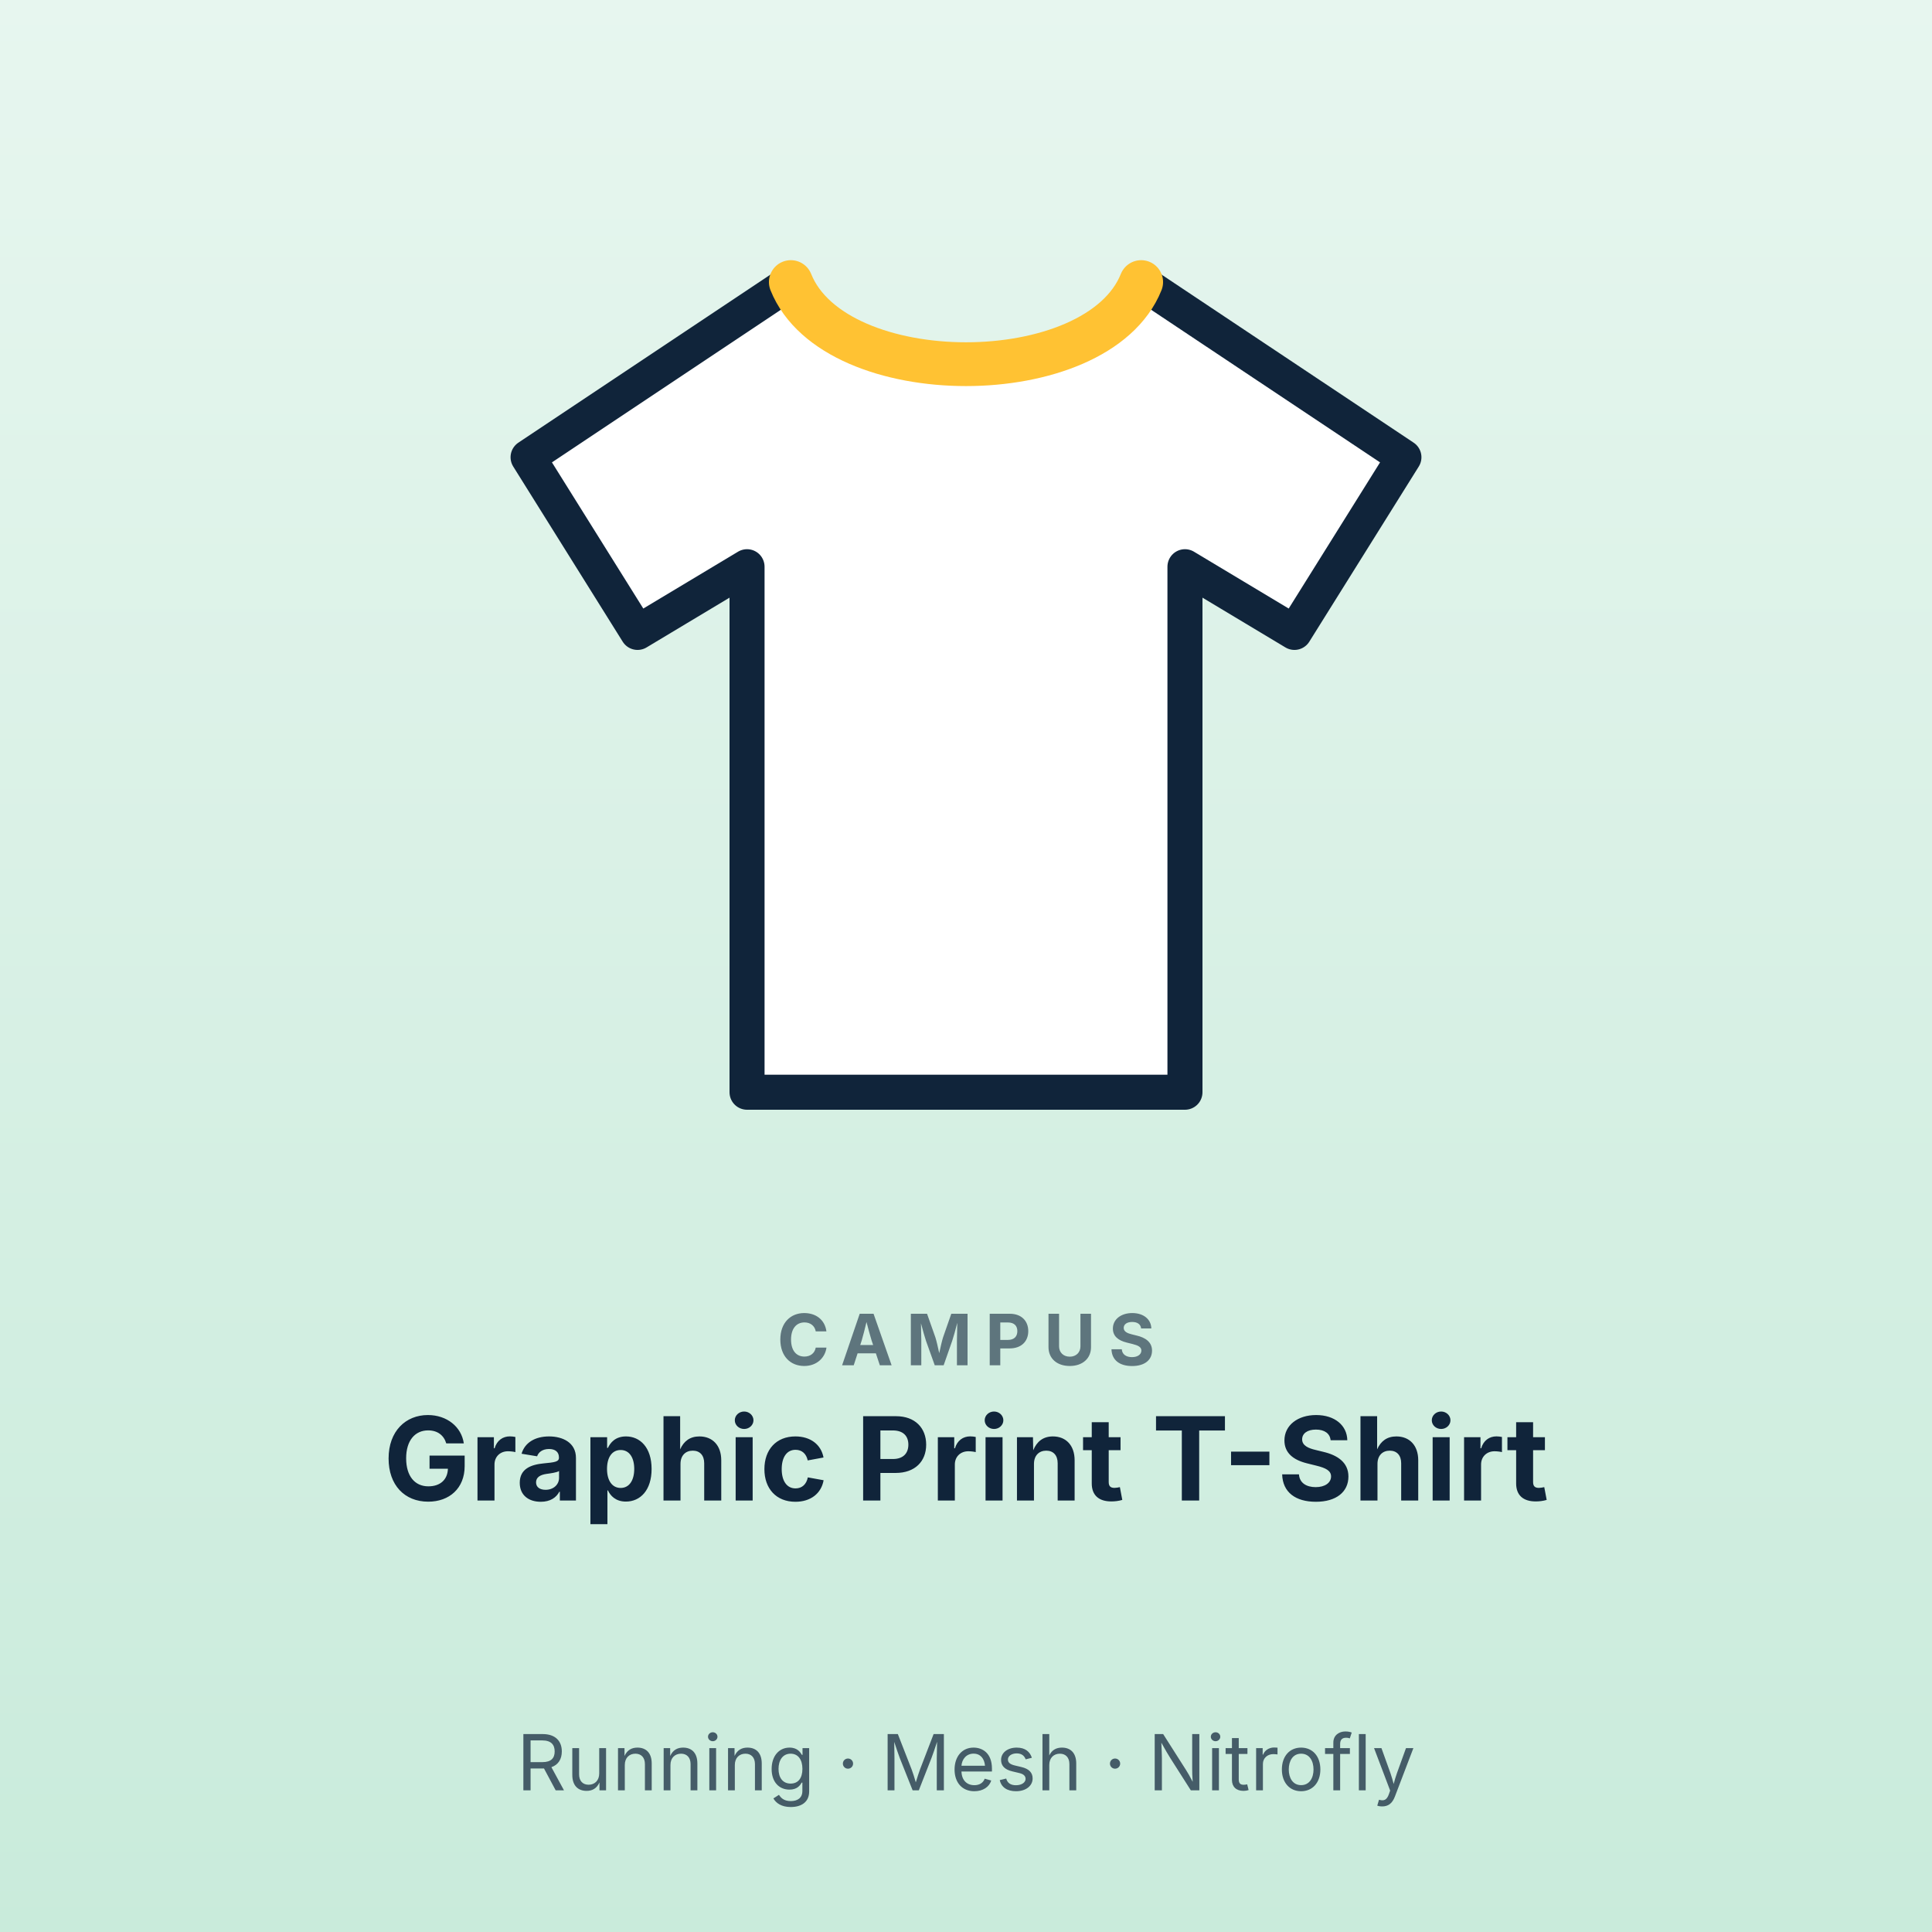
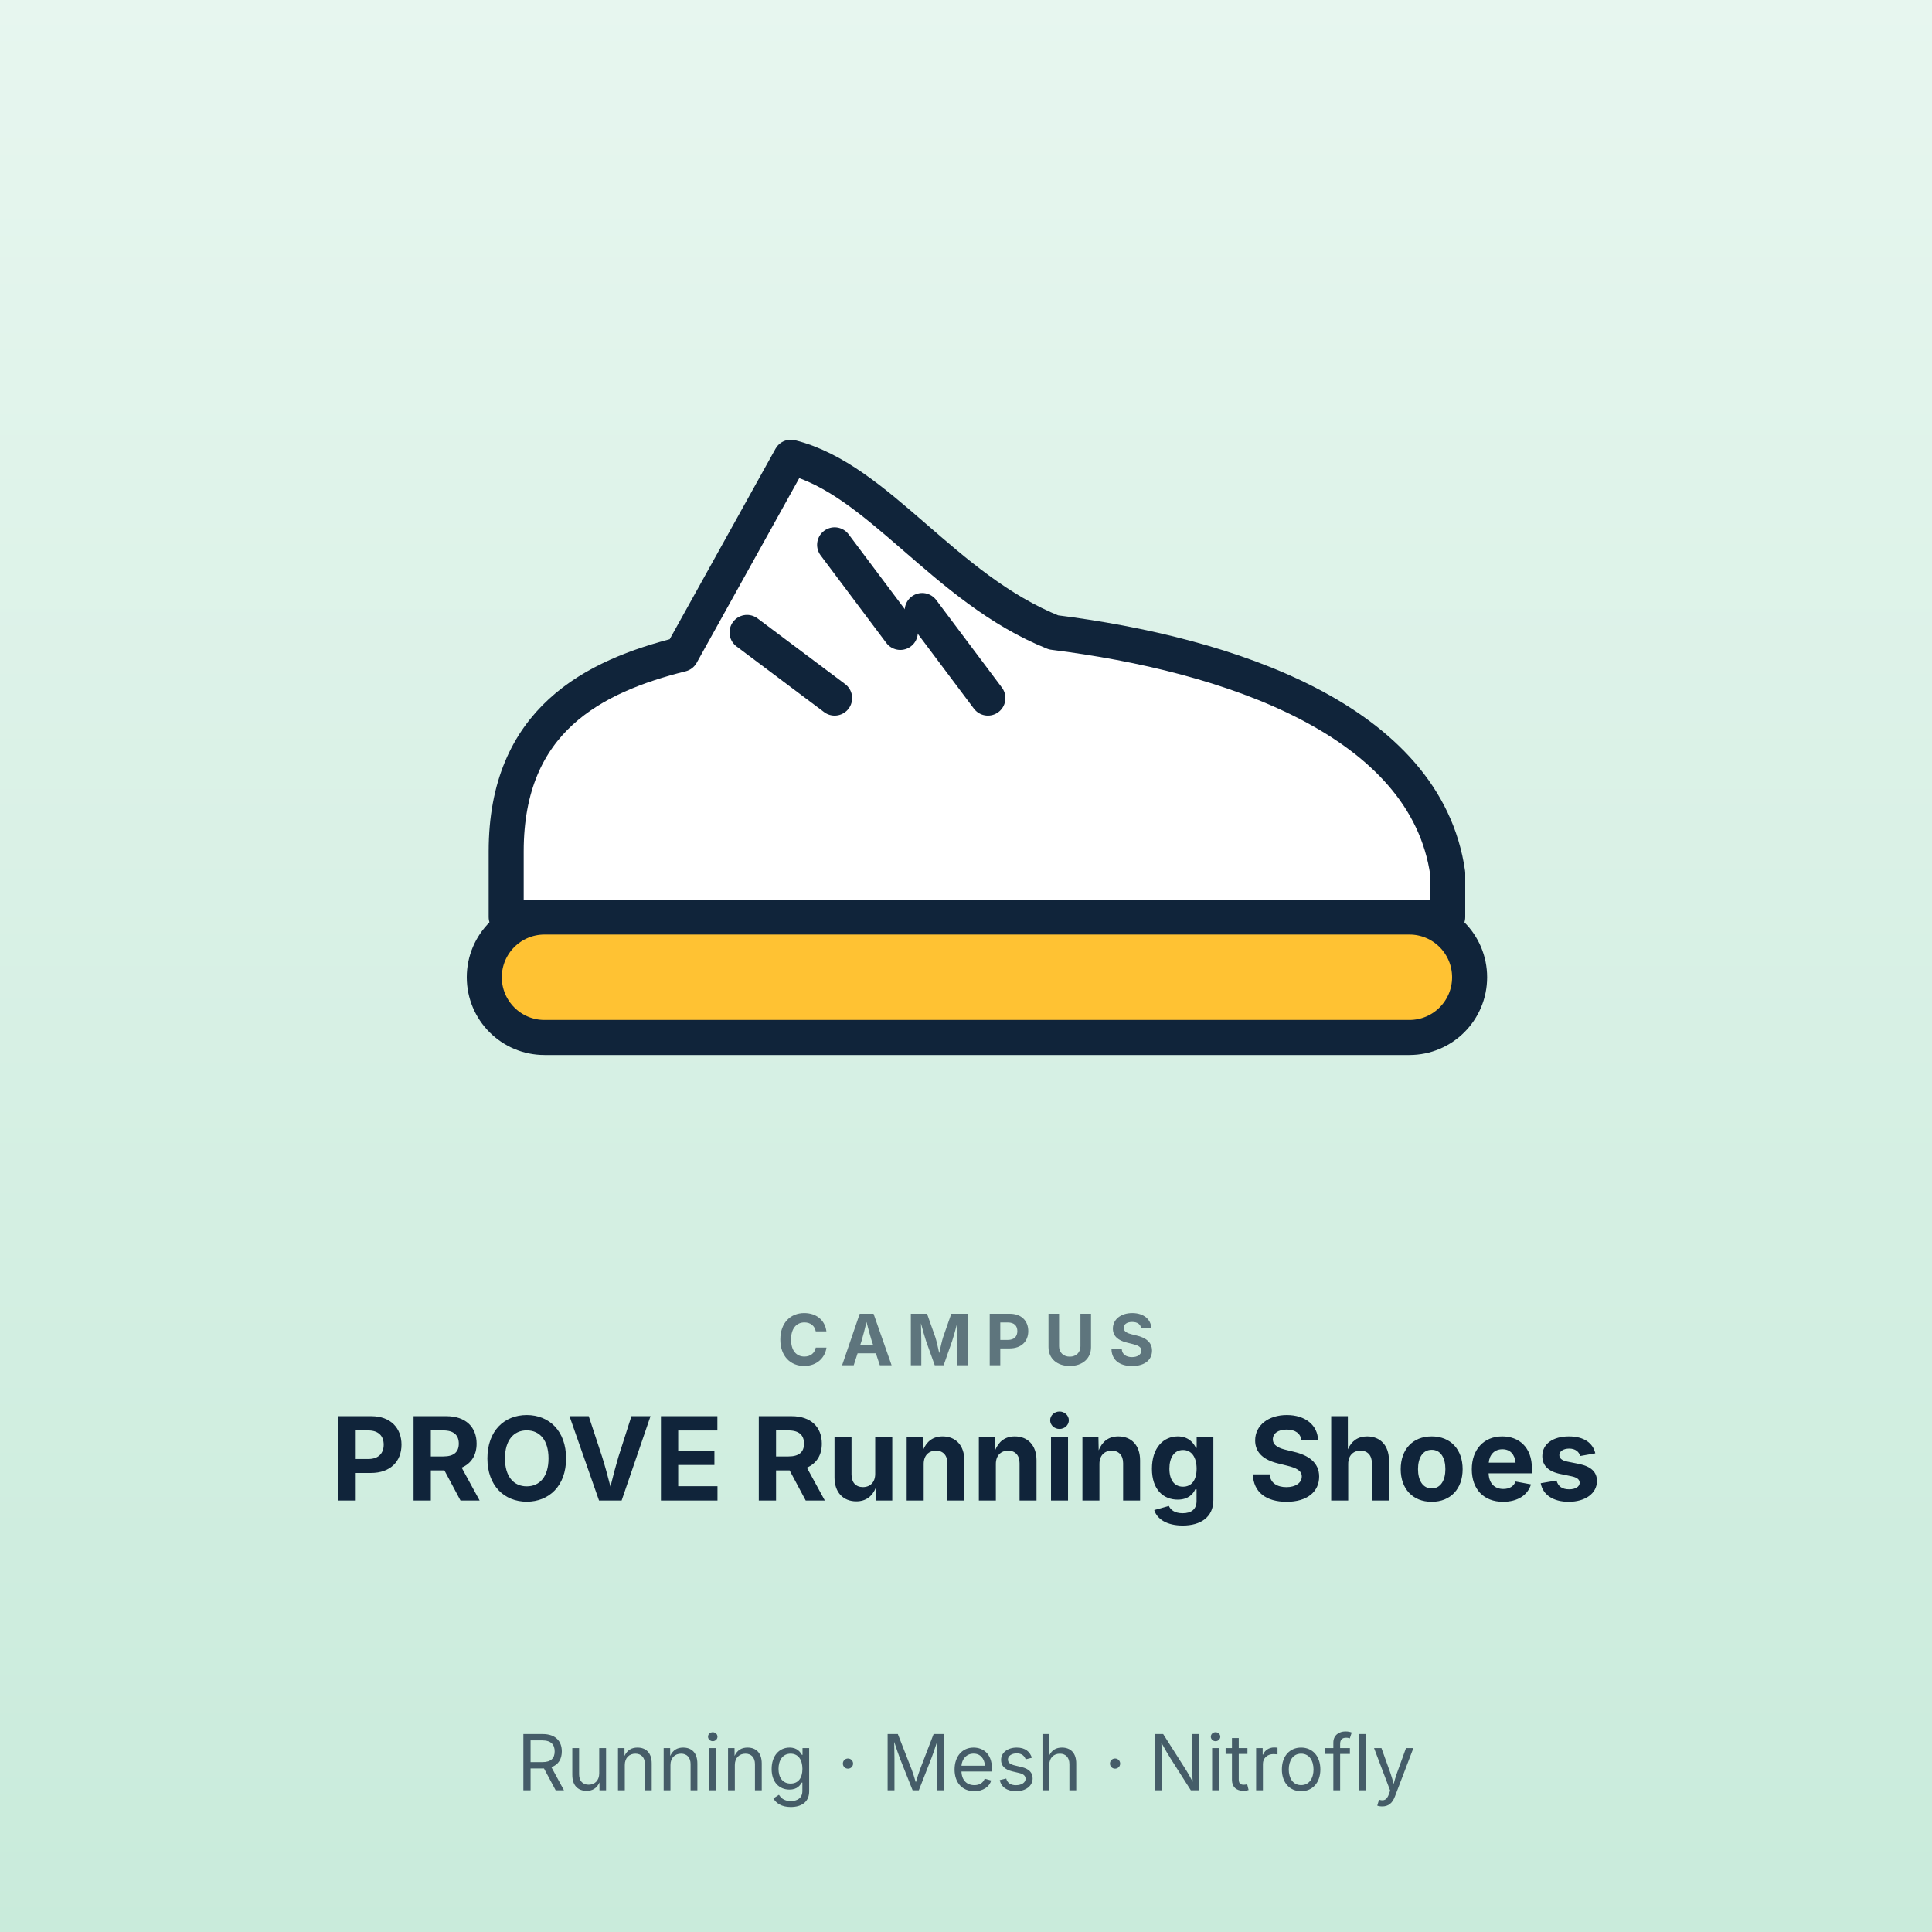
<svg xmlns="http://www.w3.org/2000/svg" viewBox="0 0 600 600" role="img" aria-label="Campus PROVE Men's Running Shoes (Navy)">
  <defs>
    <linearGradient id="g" x1="0" y1="0" x2="0" y2="1">
      <stop offset="0" stop-color="#e7f6ef" />
      <stop offset="1" stop-color="#c9ebdb" />
    </linearGradient>
  </defs>
  <rect width="600" height="600" fill="url(#g)" />
  <g transform="translate(130 40) scale(3.4)">
-     <path d="M34 14 L10 30 L20 46 L30 40 L30 88 L70 88 L70 40 L80 46 L90 30 L66 14 C62 24 38 24 34 14 Z" fill="#fff" stroke="#10243a" stroke-width="3.2" stroke-linejoin="round" stroke-linecap="round" />
-     <path d="M34 14 C38 24 62 24 66 14" fill="none" stroke="#ffc233" stroke-width="4" stroke-linecap="round" />
+     <path d="M8 66 C8 54 16 50 24 48 L34 30 C42 32 48 42 58 46 C74 48 92 54 94 68 L94 72 L8 72 Z" fill="#fff" stroke="#10243a" stroke-width="3.2" stroke-linejoin="round" stroke-linecap="round" />
+     <rect x="6" y="72" width="90" height="11" rx="5.5" fill="#ffc233" stroke="#10243a" stroke-width="3.2" stroke-linejoin="round" stroke-linecap="round" />
+     <line x1="38" y1="38" x2="44" y2="46" stroke="#10243a" stroke-width="3.2" stroke-linejoin="round" stroke-linecap="round" />
+     <line x1="46" y1="44" x2="52" y2="52" stroke="#10243a" stroke-width="3.2" stroke-linejoin="round" stroke-linecap="round" />
+     <line x1="30" y1="46" x2="38" y2="52" stroke="#10243a" stroke-width="3.2" stroke-linejoin="round" stroke-linecap="round" />
  </g>
  <text x="300" y="424" text-anchor="middle" font-family="Inter, Arial, sans-serif" font-size="22" font-weight="700" letter-spacing="4" fill="#10243a" opacity=".6">CAMPUS</text>
-   <text x="300" y="466" text-anchor="middle" font-family="Inter, Arial, sans-serif" font-size="36" font-weight="700" fill="#10243a">Graphic Print T-Shirt</text>
+   <text x="300" y="466" text-anchor="middle" font-family="Inter, Arial, sans-serif" font-size="36" font-weight="700" fill="#10243a">PROVE Running Shoes</text>
  <text x="300" y="556" text-anchor="middle" font-family="Inter, Arial, sans-serif" font-size="24" fill="#10243a" opacity=".72">Running  ·  Mesh  ·  Nitrofly</text>
</svg>
